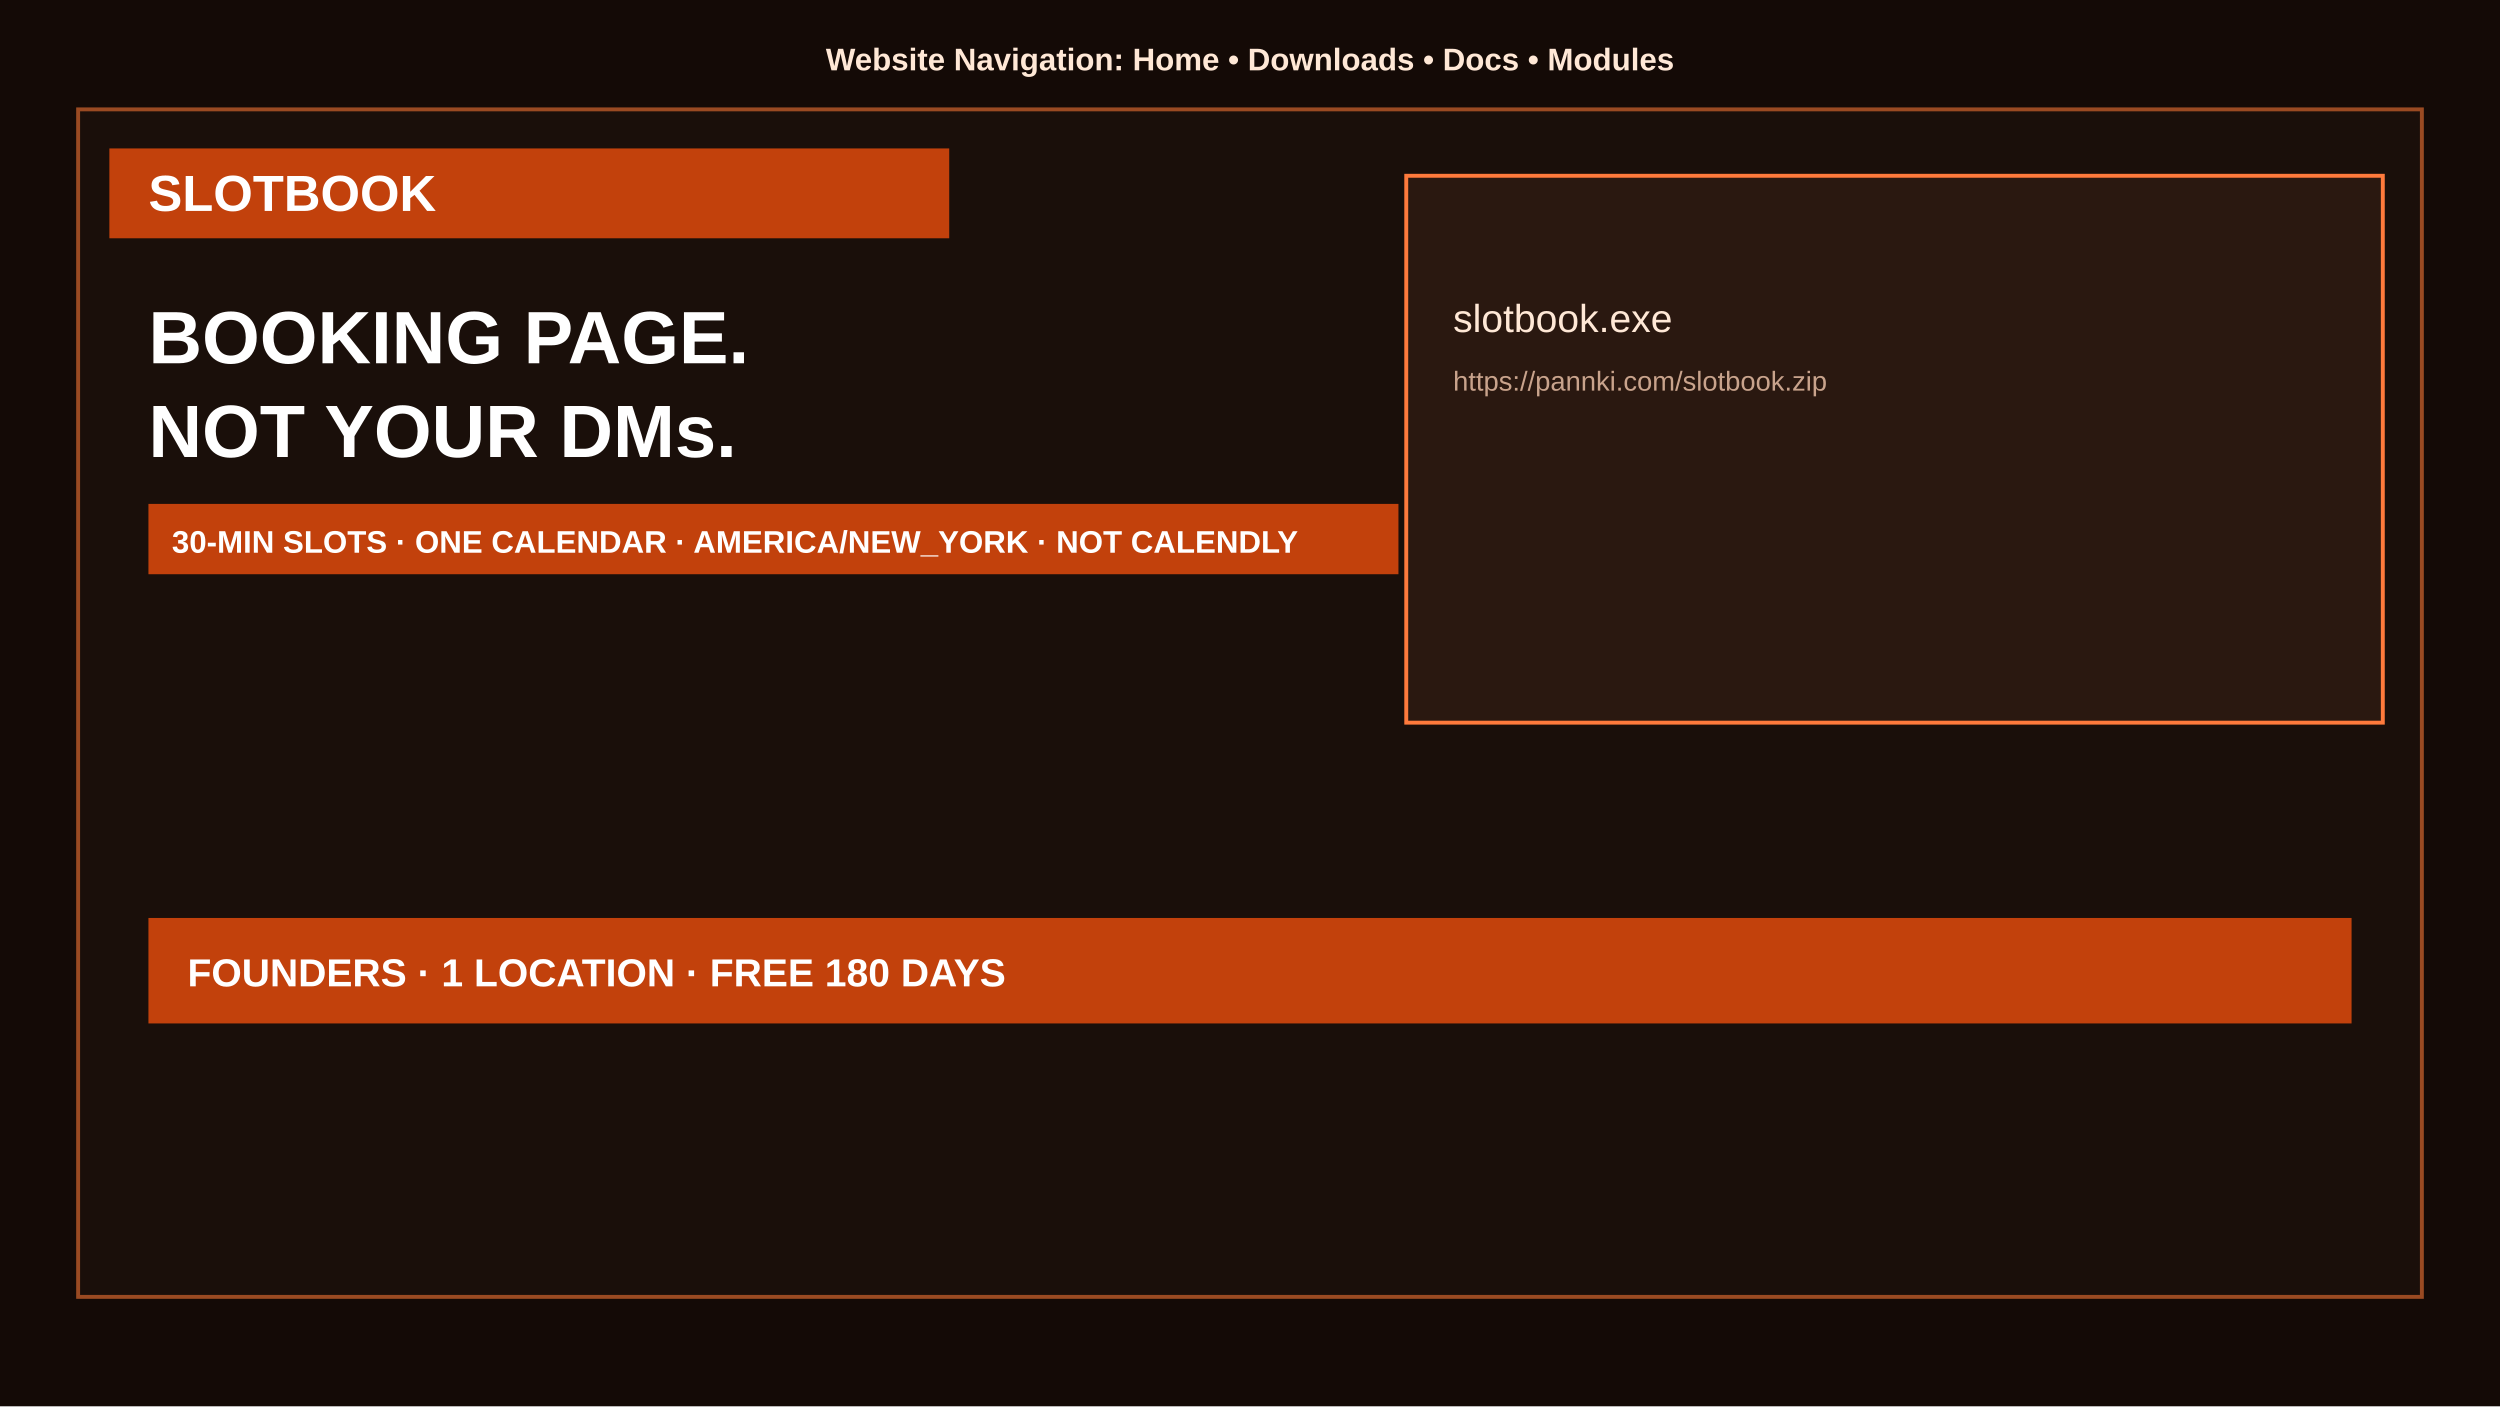
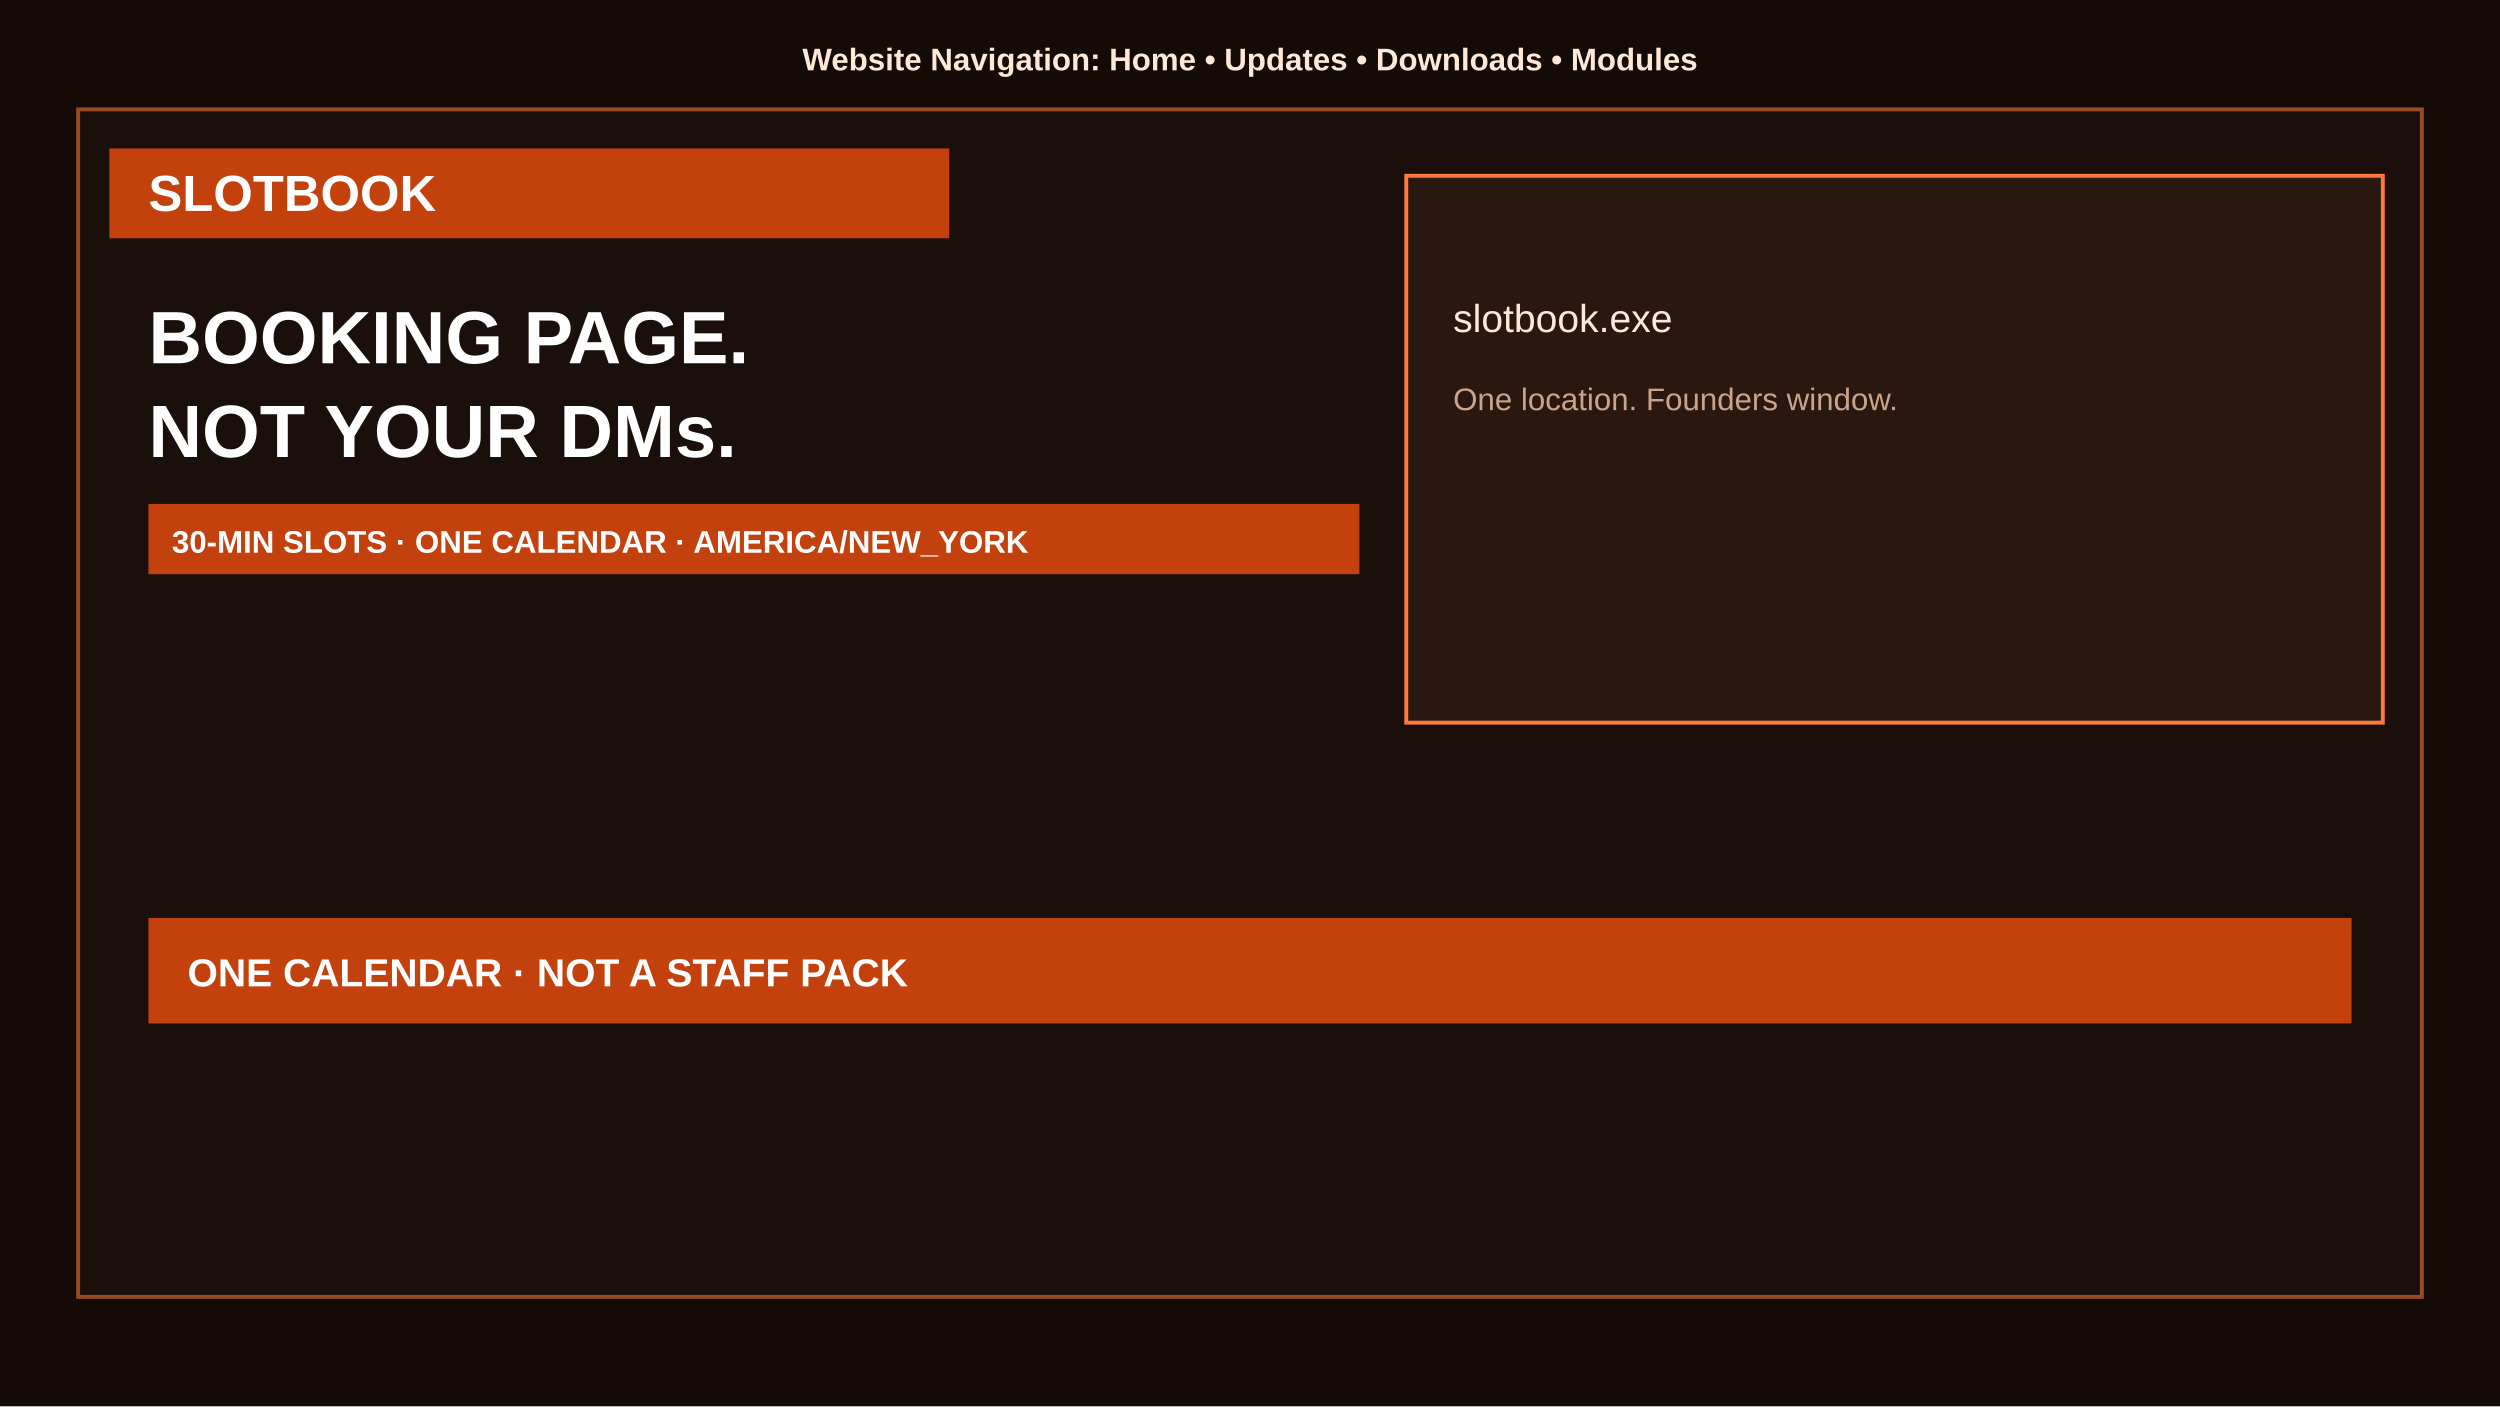
<svg xmlns="http://www.w3.org/2000/svg" width="1280" height="720" viewBox="0 0 1280 720">
  <rect width="1280" height="720" fill="#140a06" />
-   <text x="640" y="36" text-anchor="middle" fill="#ffe8d6" font-family="Arial" font-size="16" font-weight="700">Website Navigation: Home • Downloads • Docs • Modules</text>
+   <text x="640" y="36" text-anchor="middle" fill="#ffe8d6" font-family="Arial,sans-serif" font-size="16" font-weight="700">Website Navigation: Home • Updates • Downloads • Modules</text>
  <rect x="40" y="56" width="1200" height="608" fill="#1a0f0a" stroke="#9a4a22" stroke-width="2" />
  <rect x="56" y="76" width="430" height="46" fill="#c2410c" />
-   <text x="76" y="108" fill="#fff" font-family="Arial" font-size="26" font-weight="700">SLOTBOOK</text>
-   <text x="76" y="186" fill="#fff" font-family="Arial" font-size="38" font-weight="700">BOOKING PAGE.</text>
-   <text x="76" y="234" fill="#fff" font-family="Arial" font-size="38" font-weight="700">NOT YOUR DMs.</text>
-   <rect x="76" y="258" width="640" height="36" fill="#c2410c" />
-   <text x="88" y="283" fill="#fff" font-family="Arial" font-size="16" font-weight="700">30-MIN SLOTS · ONE CALENDAR · AMERICA/NEW_YORK · NOT CALENDLY</text>
+   <text x="76" y="108" fill="#fff" font-family="Arial,sans-serif" font-size="26" font-weight="700">SLOTBOOK</text>
+   <text x="76" y="186" fill="#fff" font-family="Arial,sans-serif" font-size="38" font-weight="700">BOOKING PAGE.</text>
+   <text x="76" y="234" fill="#fff" font-family="Arial,sans-serif" font-size="38" font-weight="700">NOT YOUR DMs.</text>
+   <rect x="76" y="258" width="620" height="36" fill="#c2410c" />
+   <text x="88" y="283" fill="#fff" font-family="Arial,sans-serif" font-size="16" font-weight="700">30-MIN SLOTS · ONE CALENDAR · AMERICA/NEW_YORK</text>
  <rect x="720" y="90" width="500" height="280" fill="#2a1810" stroke="#ff7a3c" stroke-width="2" />
-   <text x="744" y="170" fill="#ffe8d6" font-family="Arial" font-size="20">slotbook.exe</text>
-   <text x="744" y="200" fill="#c9a38c" font-family="Arial" font-size="14">https://pannki.com/slotbook.zip</text>
+   <text x="744" y="170" fill="#ffe8d6" font-family="Arial,sans-serif" font-size="20">slotbook.exe</text>
+   <text x="744" y="210" fill="#c9a38c" font-family="Arial,sans-serif" font-size="16">One location. Founders window.</text>
  <rect x="76" y="470" width="1128" height="54" fill="#c2410c" />
-   <text x="96" y="505" fill="#fff" font-family="Arial" font-size="20" font-weight="700">FOUNDERS · 1 LOCATION · FREE 180 DAYS</text>
+   <text x="96" y="505" fill="#fff" font-family="Arial,sans-serif" font-size="20" font-weight="700">ONE CALENDAR · NOT A STAFF PACK</text>
</svg>
